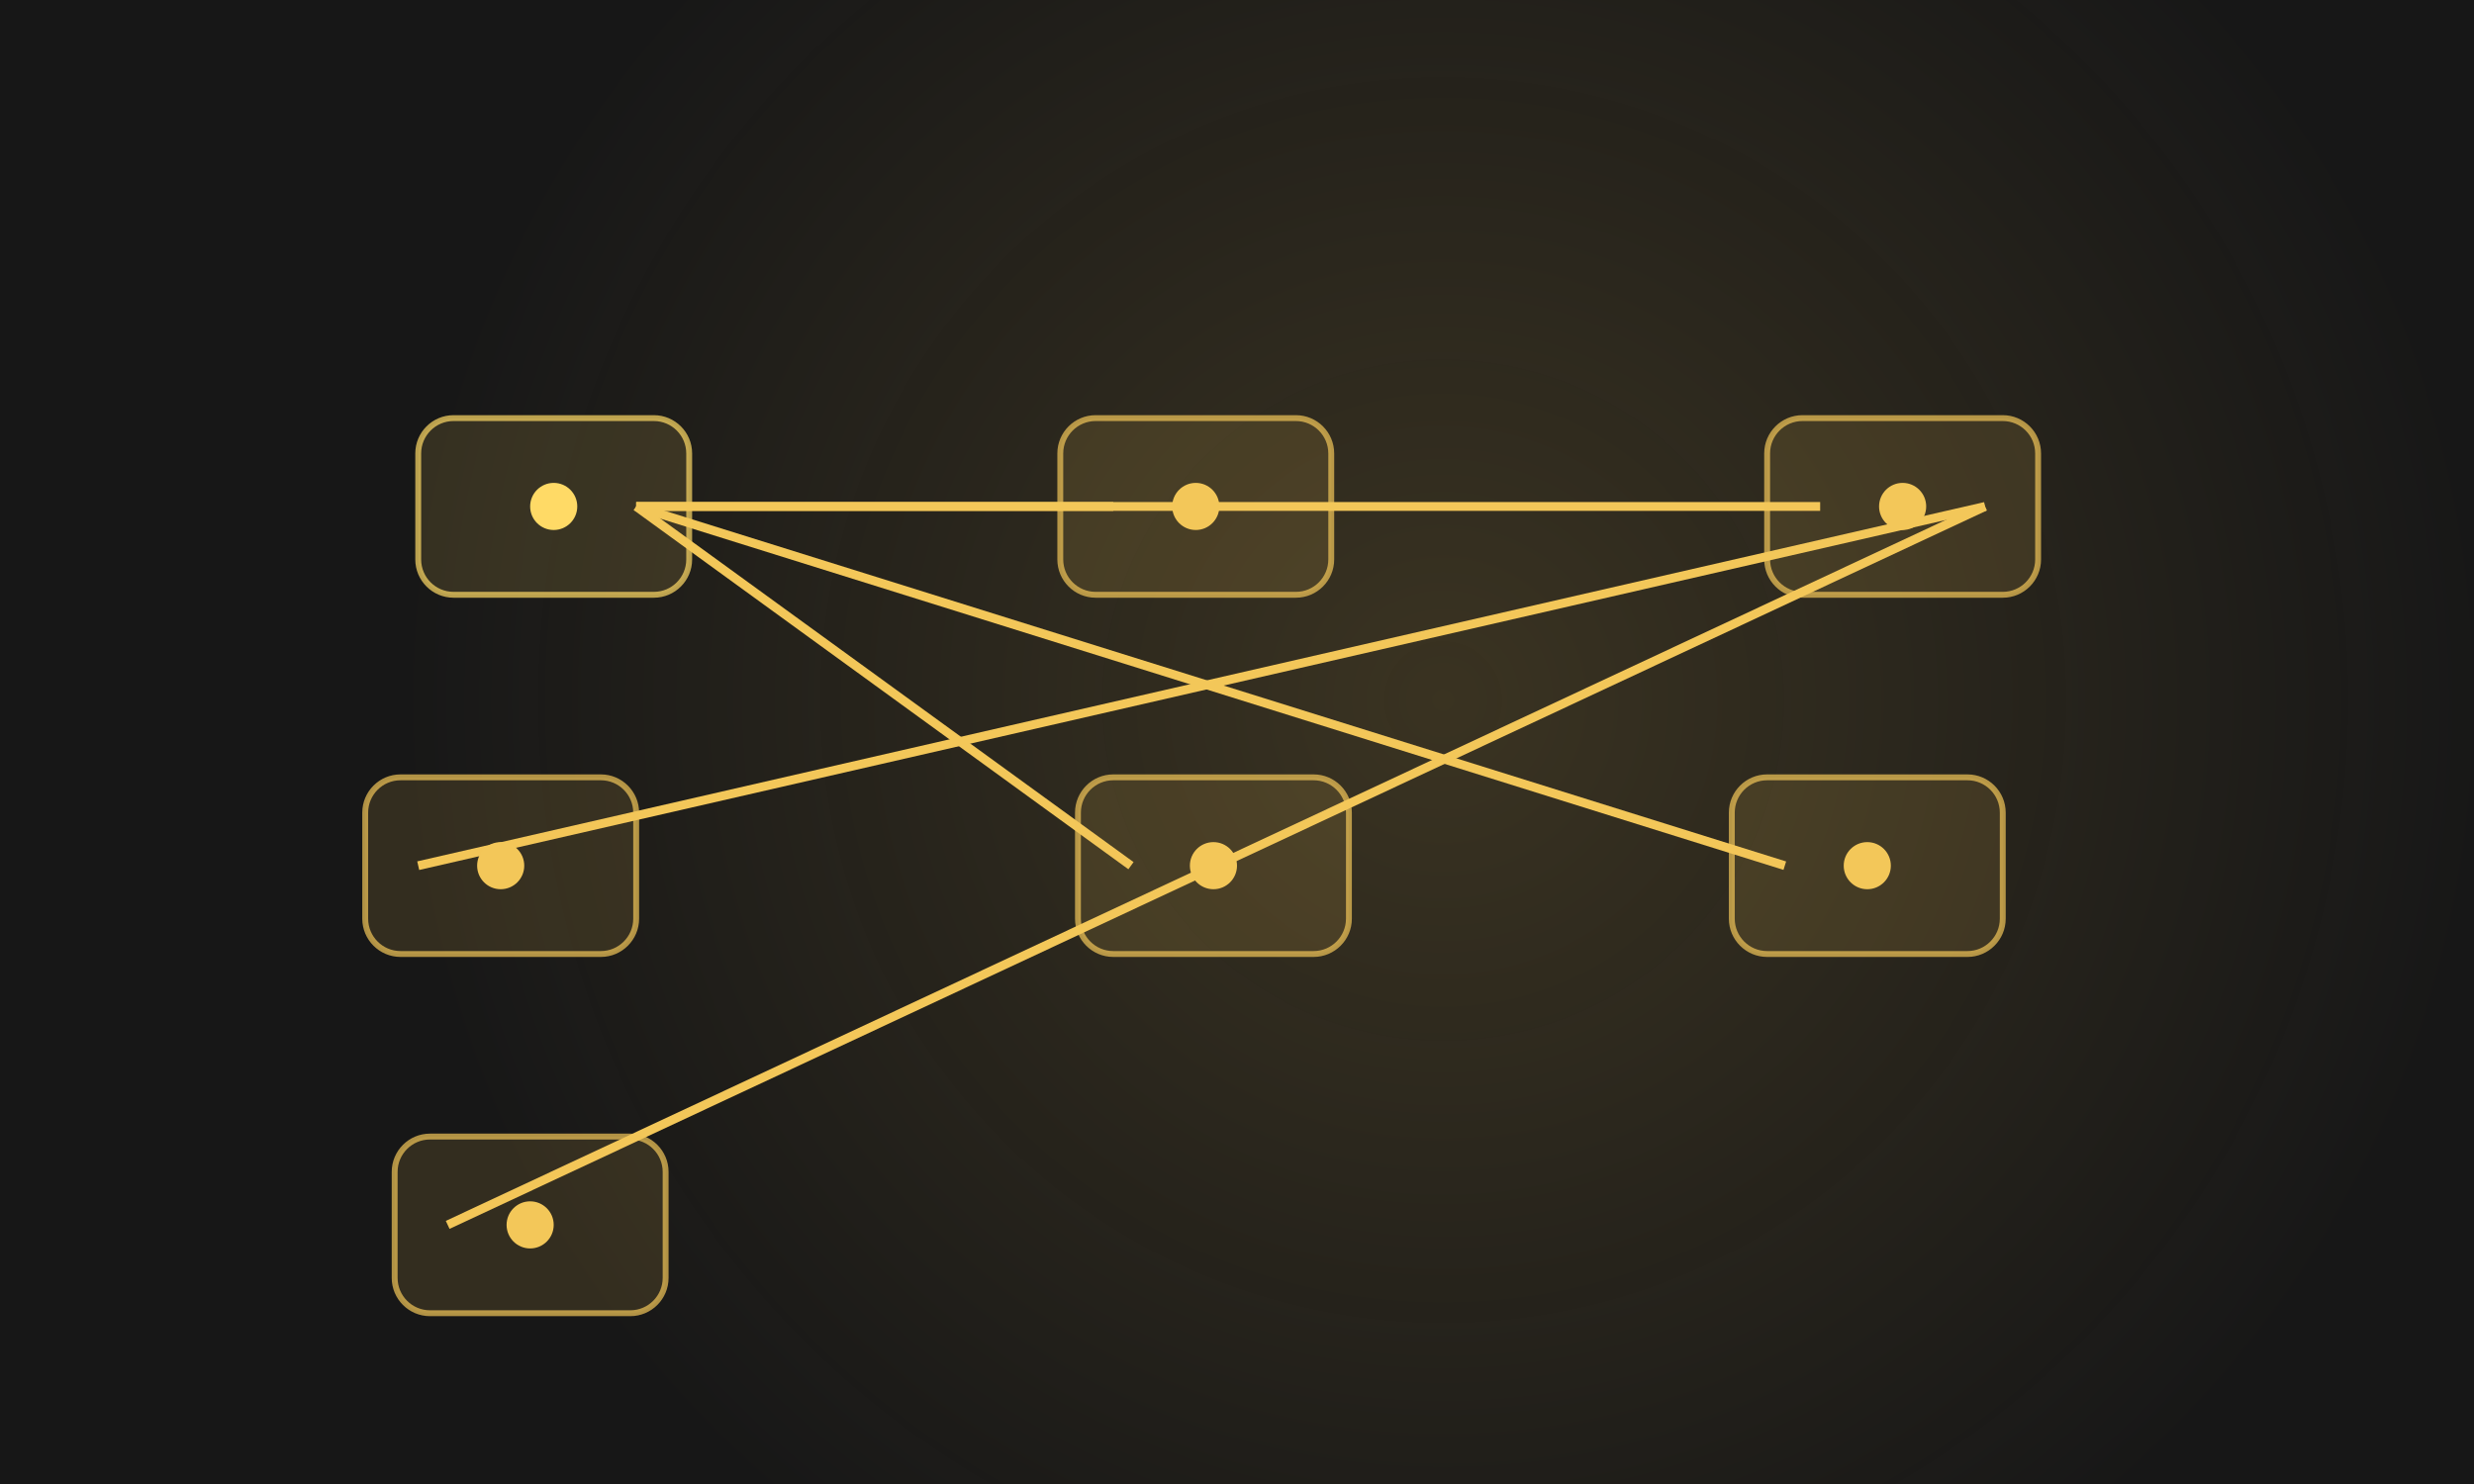
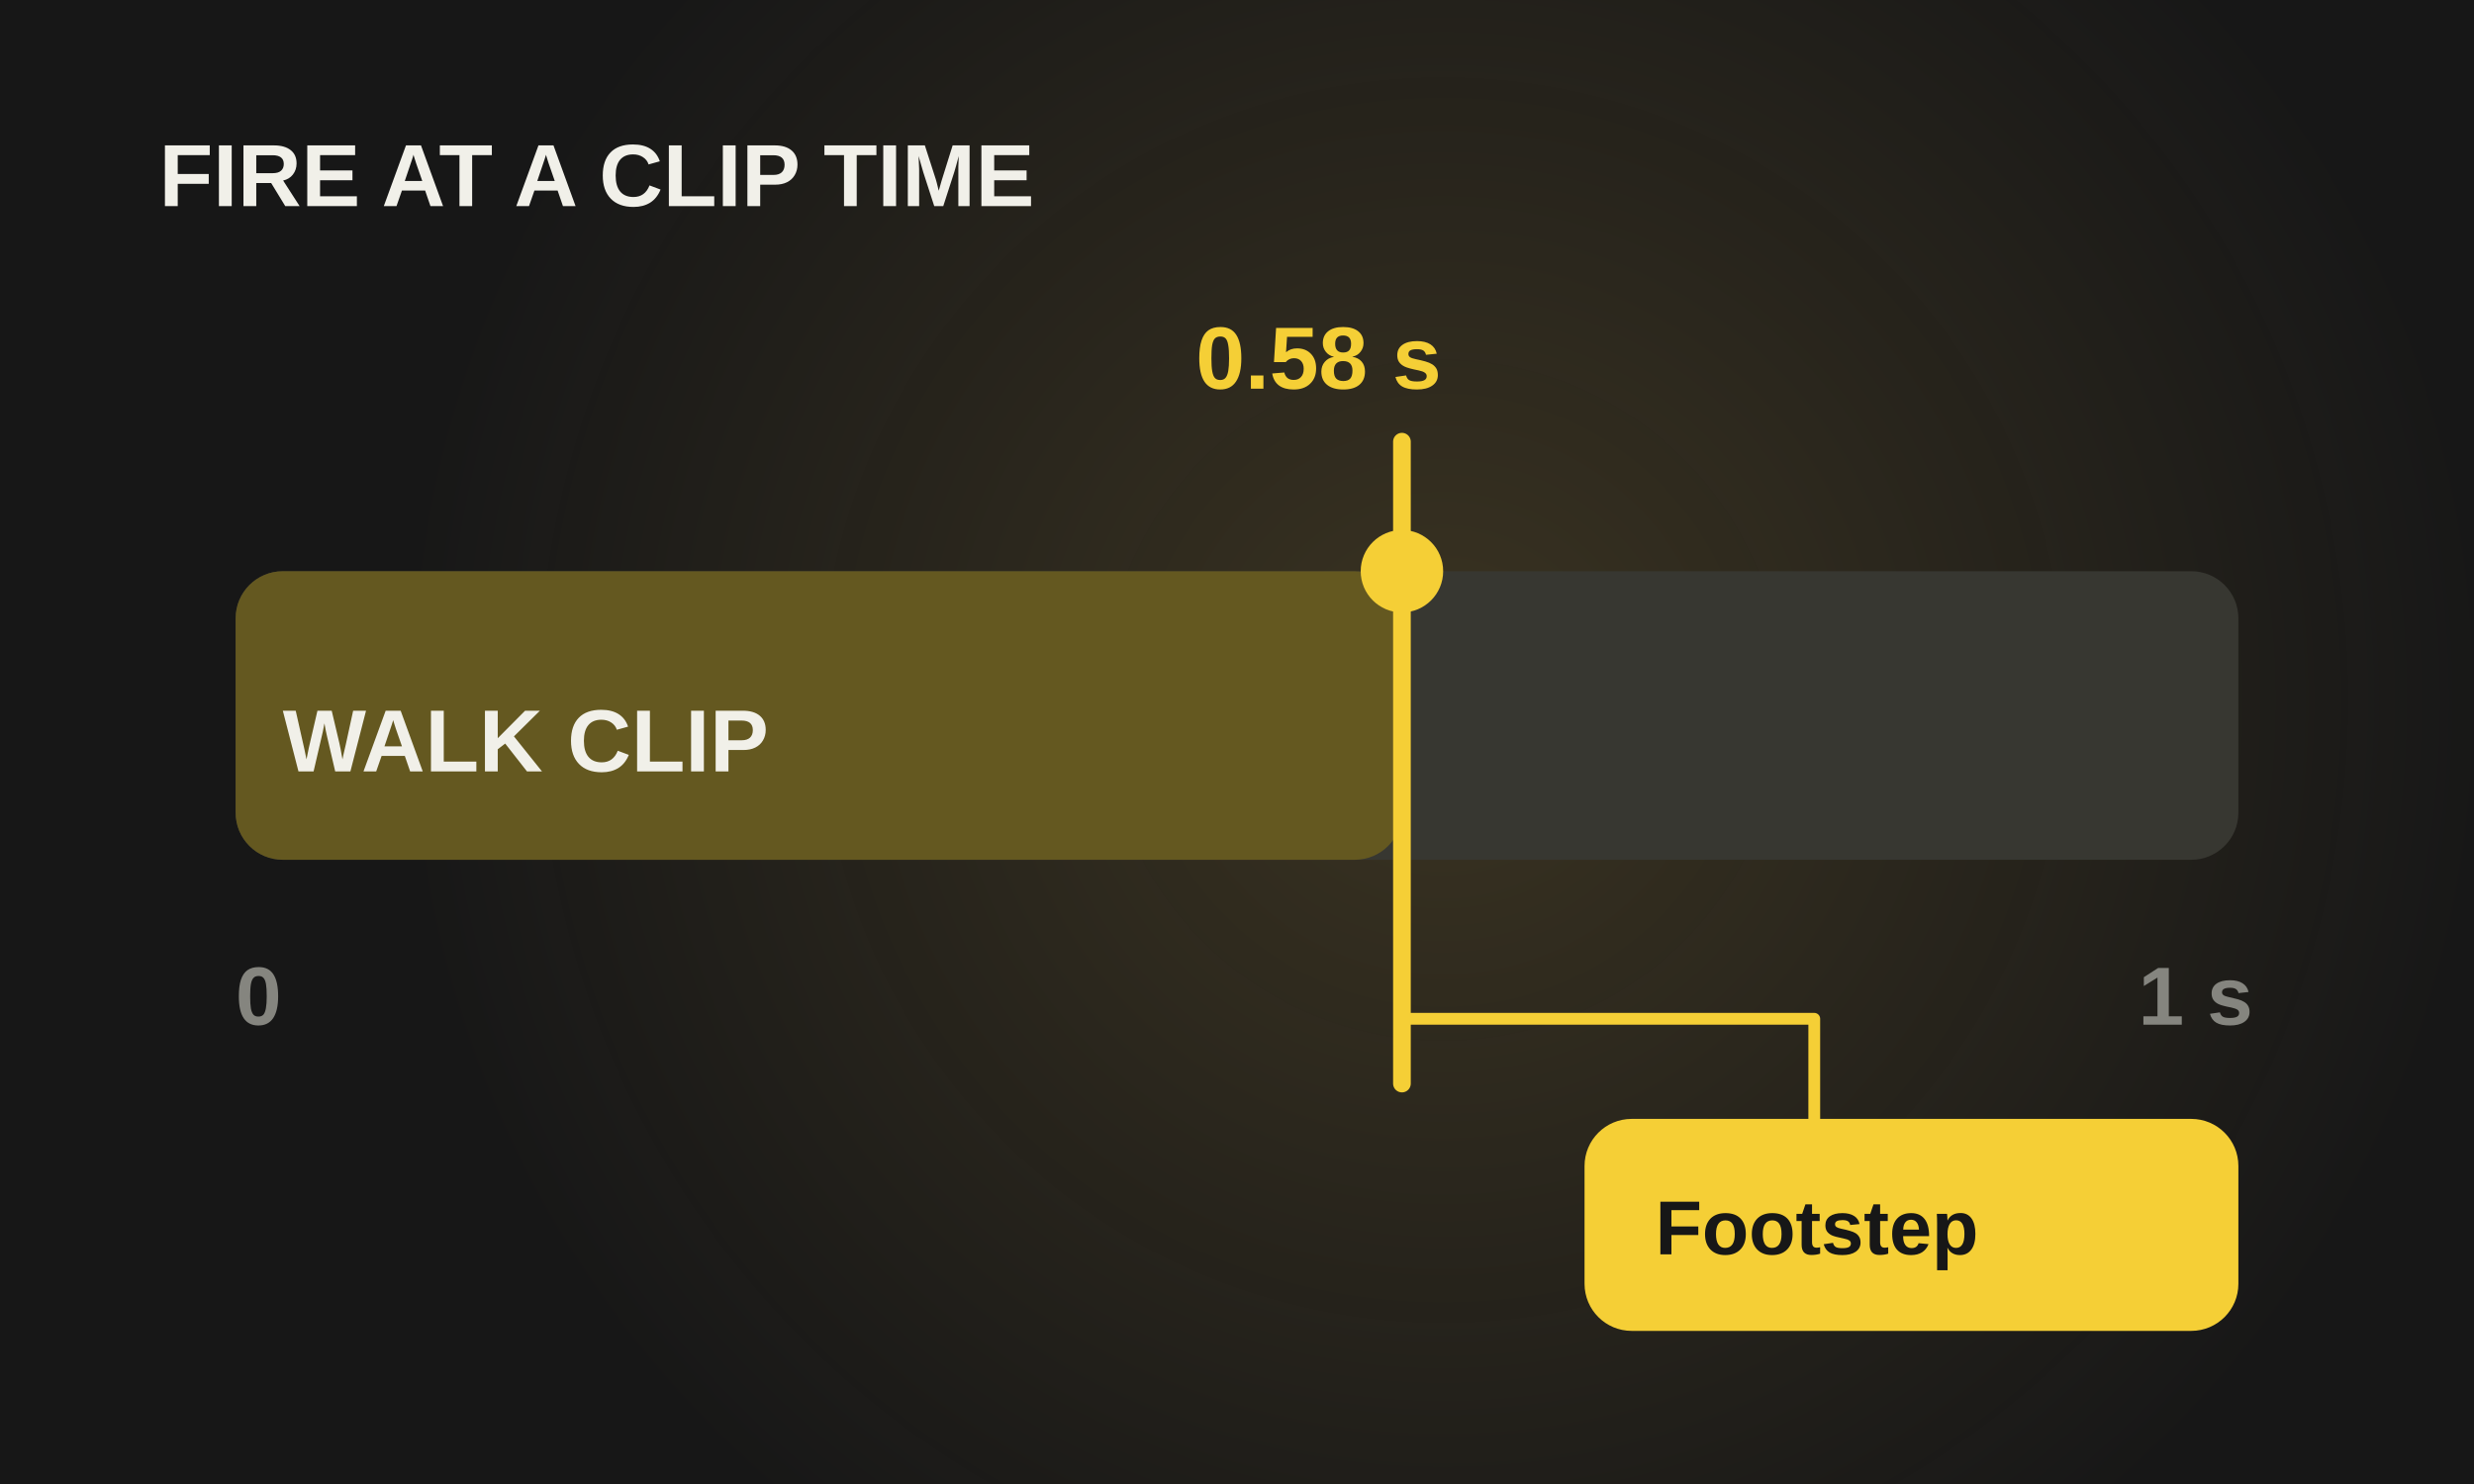
<svg xmlns="http://www.w3.org/2000/svg" class="article-cover" viewBox="0 0 420 252" role="img" aria-label="애니메이션 이벤트 개념 도식">
  <defs>
    <radialGradient id="cover-animation-event-glow">
      <stop stop-color="hsl(43 86% 65%)" stop-opacity=".16" />
      <stop offset="1" stop-color="hsl(43 86% 65%)" stop-opacity="0" />
    </radialGradient>
    <radialGradient id="cover-animation-event-orb" cx="30%" cy="24%">
      <stop stop-color="#fff7d6" />
      <stop offset=".42" stop-color="hsl(43 86% 65%)" />
      <stop offset="1" stop-color="#46390d" />
    </radialGradient>
  </defs>
  <rect width="420" height="252" fill="#171717" />
  <circle cx="245" cy="119" r="175" fill="url(#cover-animation-event-glow)" />
-   <rect x="71" y="71" width="46" height="30" rx="6" fill="#ffda66" fill-opacity=".13" stroke="#ffda66" stroke-opacity=".7" />
-   <circle cx="94" cy="86" r="4" fill="#ffda66" />
-   <path d="M108 86L189 86" stroke="hsl(43 86% 65%)" stroke-width="1.5" fill="none" />
-   <rect x="180" y="71" width="46" height="30" rx="6" fill="hsl(43 86% 65%)" fill-opacity=".13" stroke="hsl(43 86% 65%)" stroke-opacity=".7" />
-   <circle cx="203" cy="86" r="4" fill="hsl(43 86% 65%)" />
-   <path d="M108 86L309 86" stroke="hsl(43 86% 65%)" stroke-width="1.5" fill="none" />
-   <rect x="300" y="71" width="46" height="30" rx="6" fill="hsl(43 86% 65%)" fill-opacity=".13" stroke="hsl(43 86% 65%)" stroke-opacity=".7" />
-   <circle cx="323" cy="86" r="4" fill="hsl(43 86% 65%)" />
-   <path d="M337 86L71 147" stroke="hsl(43 86% 65%)" stroke-width="1.5" fill="none" />
-   <rect x="62" y="132" width="46" height="30" rx="6" fill="hsl(43 86% 65%)" fill-opacity=".13" stroke="hsl(43 86% 65%)" stroke-opacity=".7" />
-   <circle cx="85" cy="147" r="4" fill="hsl(43 86% 65%)" />
-   <path d="M108 86L192 147" stroke="hsl(43 86% 65%)" stroke-width="1.5" fill="none" />
-   <rect x="183" y="132" width="46" height="30" rx="6" fill="hsl(43 86% 65%)" fill-opacity=".13" stroke="hsl(43 86% 65%)" stroke-opacity=".7" />
-   <circle cx="206" cy="147" r="4" fill="hsl(43 86% 65%)" />
-   <path d="M108 86L303 147" stroke="hsl(43 86% 65%)" stroke-width="1.5" fill="none" />
-   <rect x="294" y="132" width="46" height="30" rx="6" fill="hsl(43 86% 65%)" fill-opacity=".13" stroke="hsl(43 86% 65%)" stroke-opacity=".7" />
-   <circle cx="317" cy="147" r="4" fill="hsl(43 86% 65%)" />
-   <path d="M337 86L76 208" stroke="hsl(43 86% 65%)" stroke-width="1.5" fill="none" />
-   <rect x="67" y="193" width="46" height="30" rx="6" fill="hsl(43 86% 65%)" fill-opacity=".13" stroke="hsl(43 86% 65%)" stroke-opacity=".7" />
-   <circle cx="90" cy="208" r="4" fill="hsl(43 86% 65%)" />
+   <text x="27" y="35" fill="#f1f0e9" font-family="Wanted Sans,Arial,sans-serif" font-size="15" font-weight="600">FIRE AT A CLIP TIME</text>
+   <rect x="40" y="97" width="340" height="49" rx="8" fill="#373731" />
+   <rect x="40" y="97" width="198" height="49" rx="8" fill="#645820" />
+   <path d="M238 75V184" fill="none" stroke="#f5cf36" stroke-width="3" stroke-linecap="round" stroke-linejoin="round" />
+   <circle cx="238" cy="97" r="7" fill="#f5cf36" />
+   <path d="M238 173H308V190" fill="none" stroke="#f5cf36" stroke-width="2" stroke-linecap="round" stroke-linejoin="round" />
+   <rect x="269" y="190" width="111" height="36" rx="8" fill="#f5cf36" />
+   <text x="281" y="213" fill="#171717" font-family="Wanted Sans,Arial,sans-serif" font-size="13" font-weight="600">Footstep</text>
+   <text x="48" y="131" fill="#f1f0e9" font-family="Wanted Sans,Arial,sans-serif" font-size="15" font-weight="600">WALK CLIP</text>
+   <text x="203" y="66" fill="#f5cf36" font-family="Wanted Sans,Arial,sans-serif" font-size="15" font-weight="600">0.58 s</text>
+   <text x="40" y="174" fill="#85857f" font-family="Wanted Sans,Arial,sans-serif" font-size="14" font-weight="600">0</text>
+   <text x="363" y="174" fill="#85857f" font-family="Wanted Sans,Arial,sans-serif" font-size="14" font-weight="600">1 s</text>
</svg>
